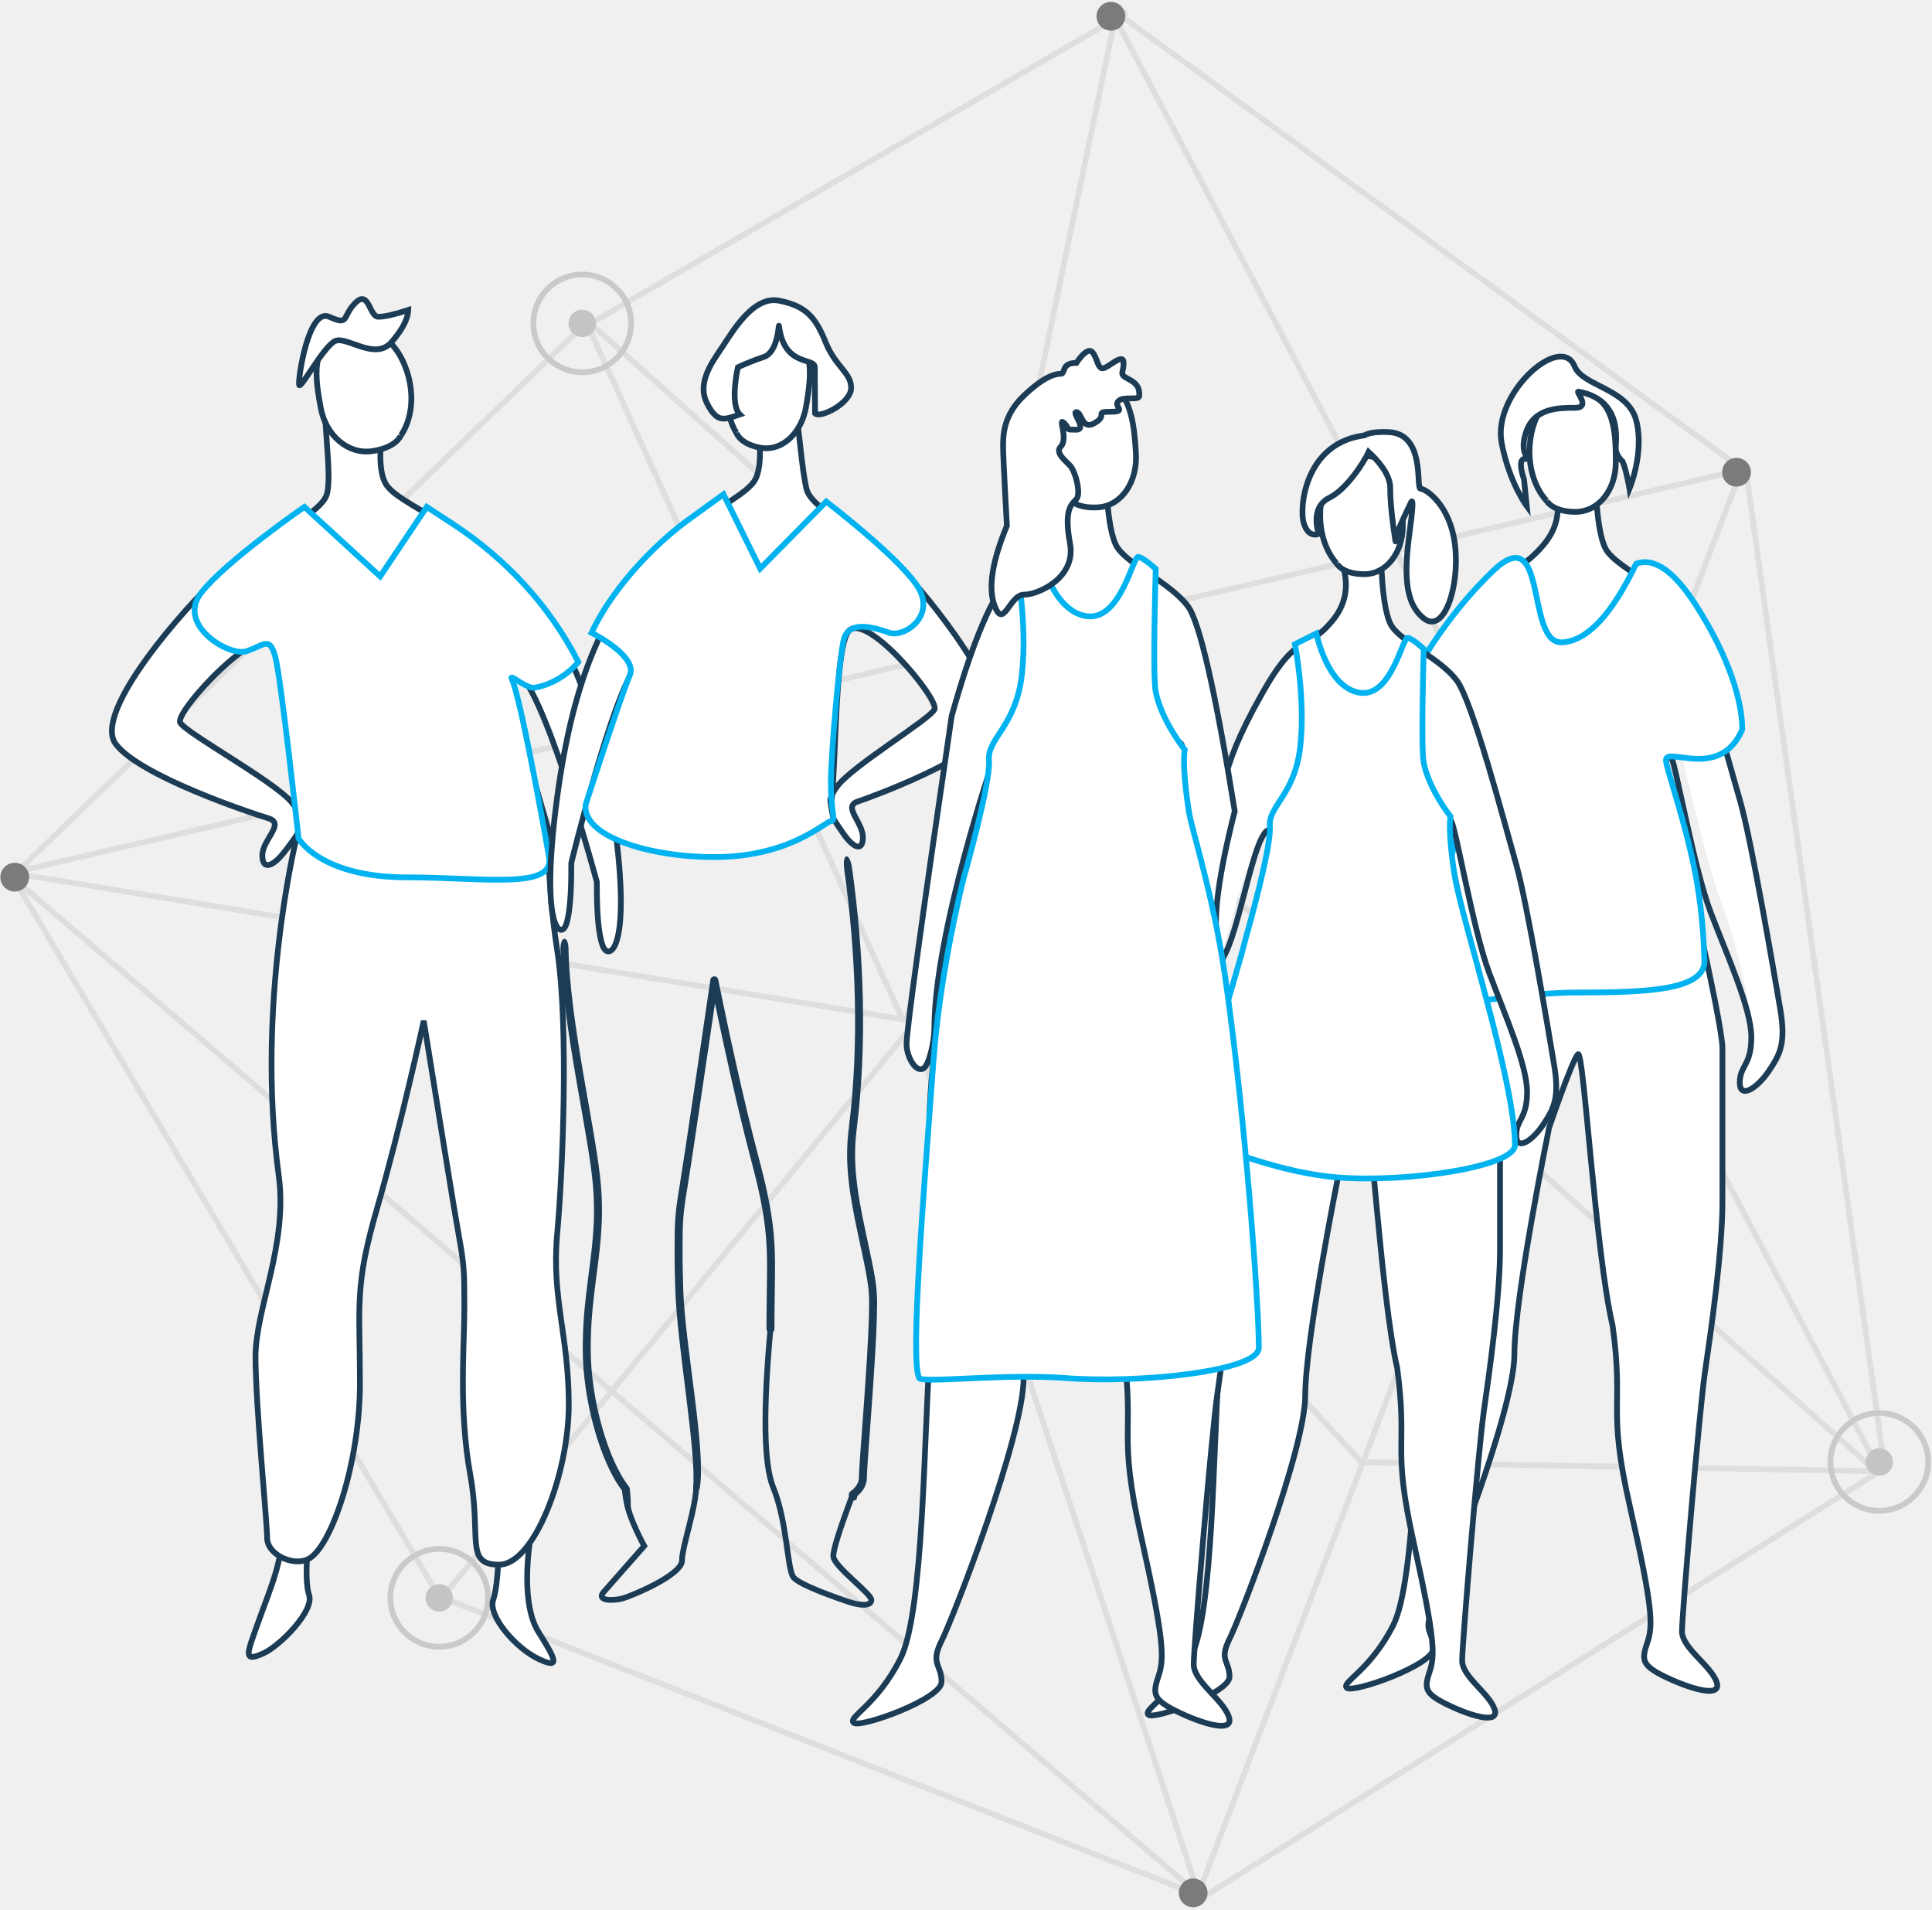
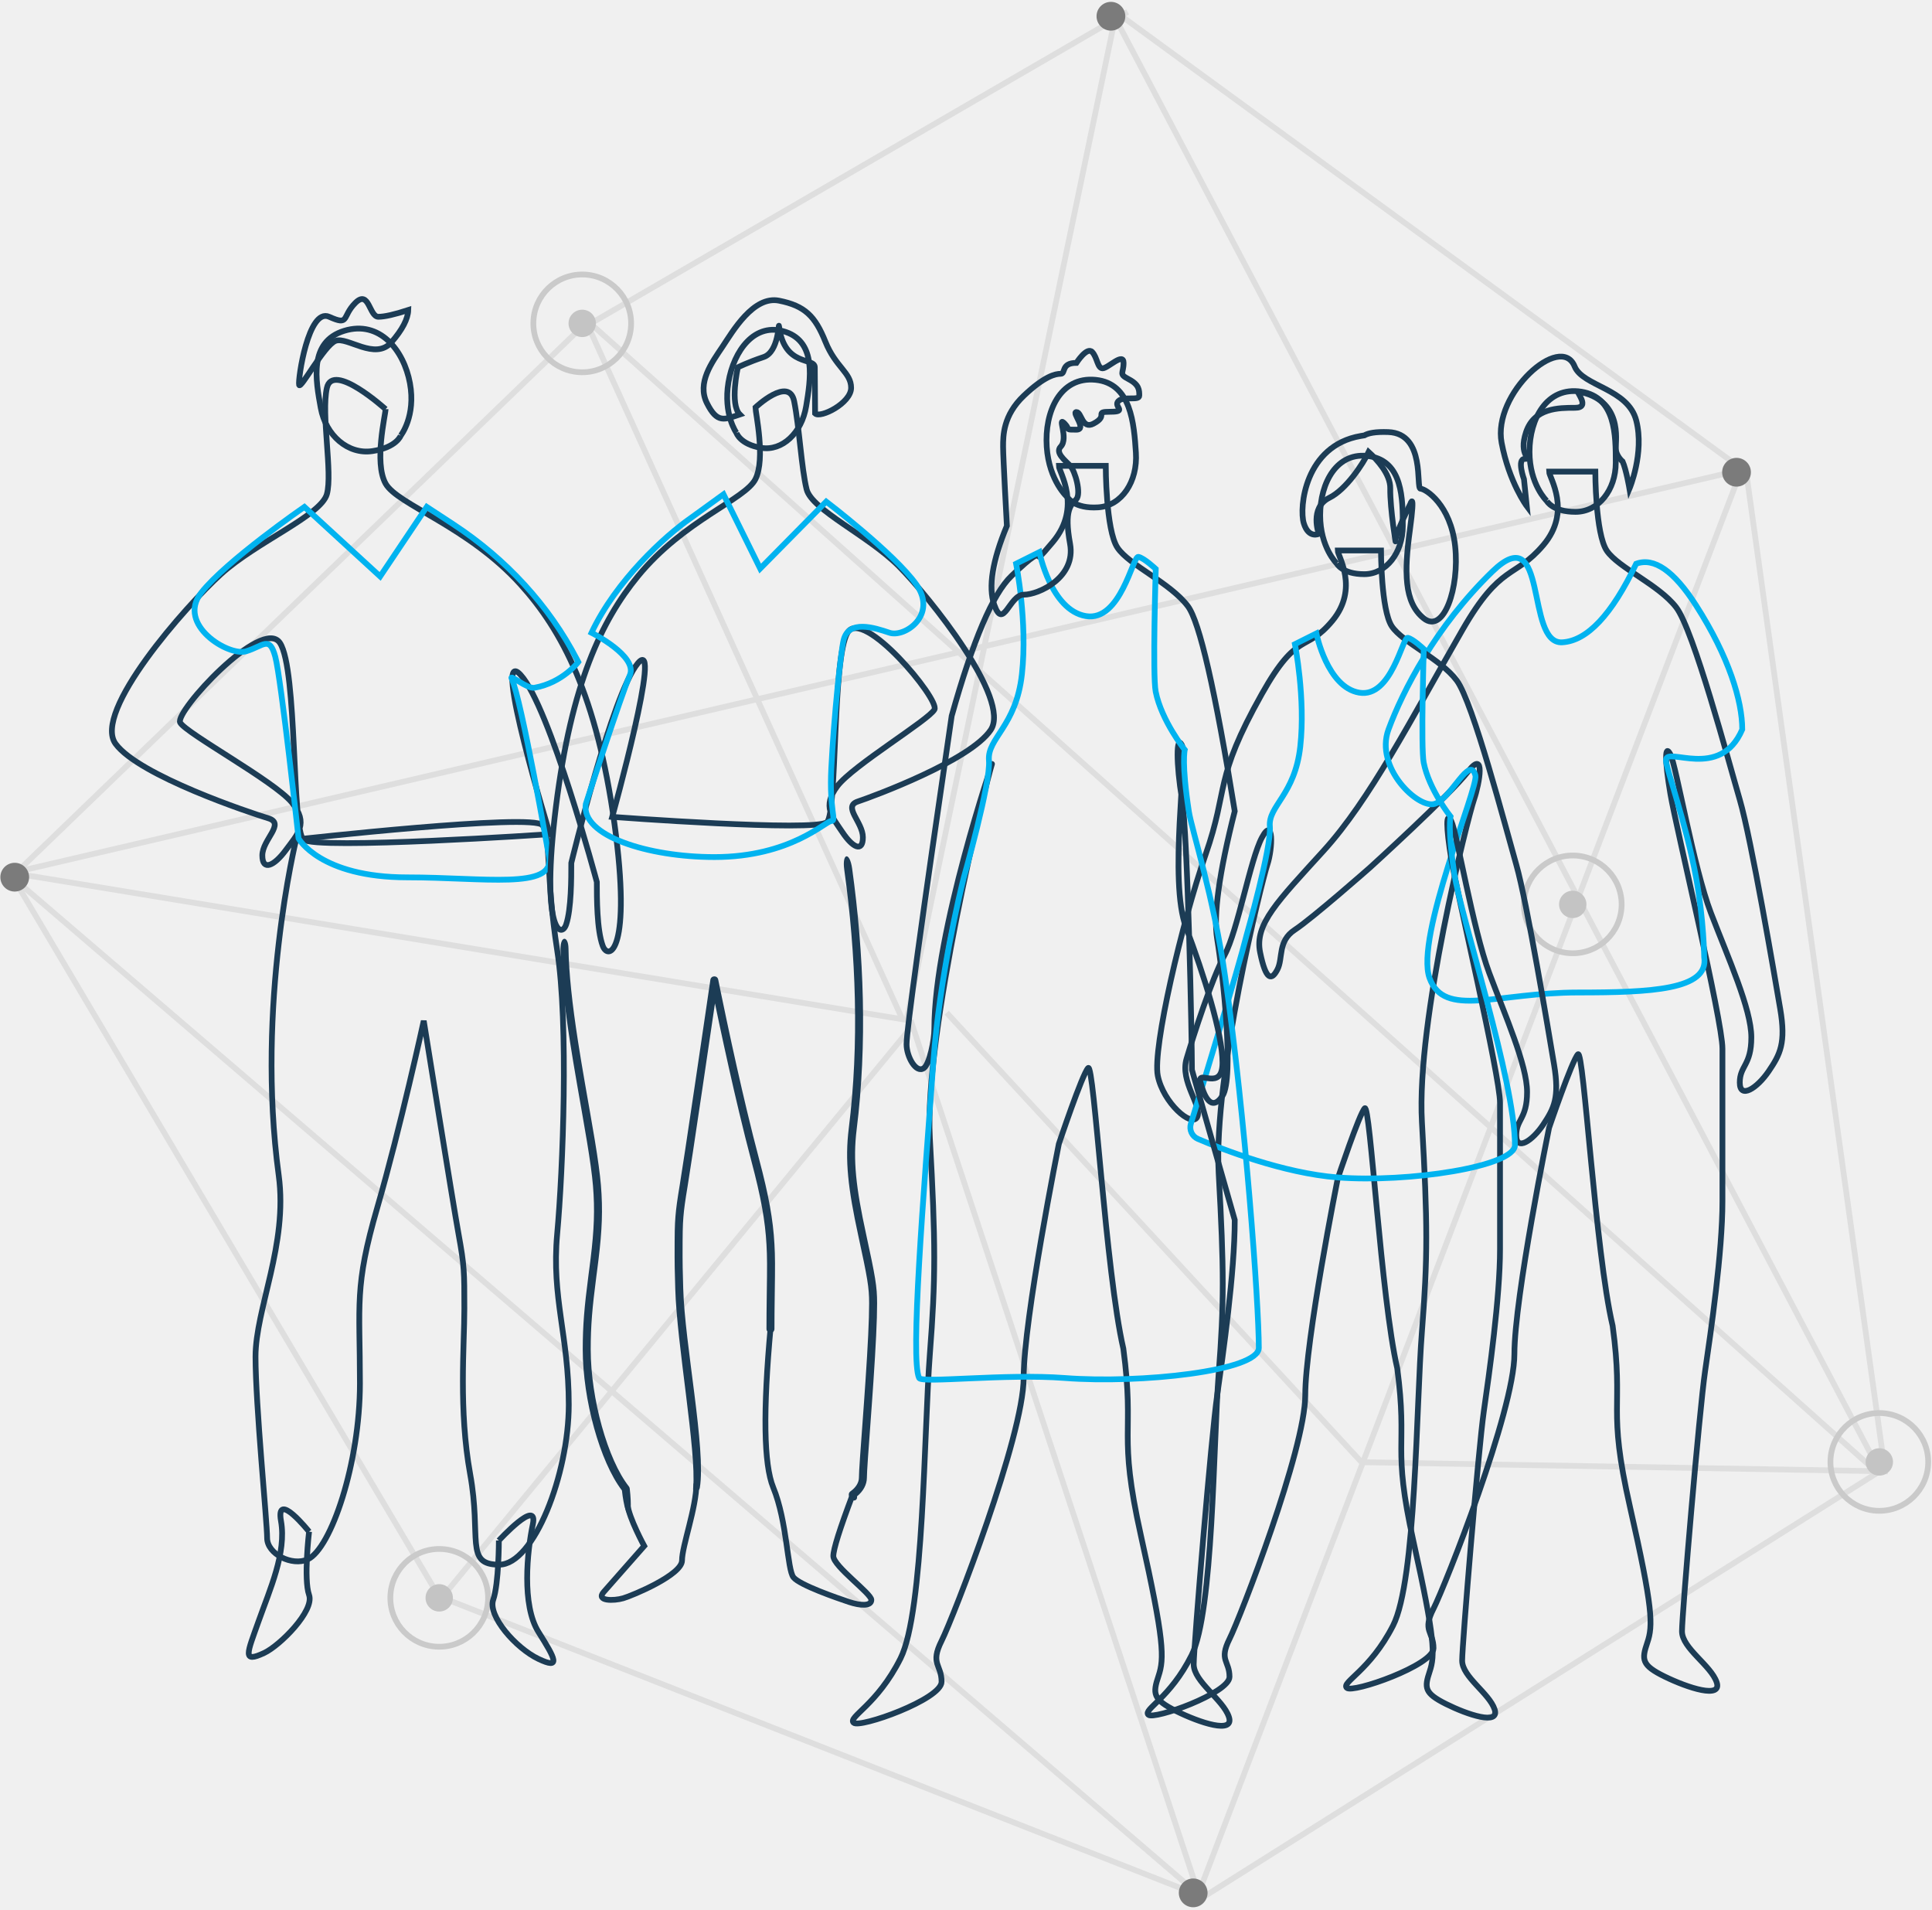
<svg xmlns="http://www.w3.org/2000/svg" width="336px" height="332px" viewBox="0 0 336 332" version="1.1">
  <defs />
  <g id="Things-you-need-to-know" stroke="none" stroke-width="1" fill="none" fill-rule="evenodd">
    <g id="22.01.18-Bitcoin.org_things-you-need-to-know-Desktop-1200px--" transform="translate(-965, -2410)">
      <g id="//body" transform="translate(215, 717)">
        <g id="4" transform="translate(0, 1614)">
          <g id="5th-illustration" transform="translate(700, 74)">
            <g id="bitcoin-is-not-anonymous">
              <g id="siatka" transform="translate(218.3627, 170.4155) rotate(-359) translate(-218.3627, -170.4155) translate(49.86271, 4.915524)">
                <g id="Group-8" opacity="0.2" transform="translate(1, 1)" stroke="#979797">
                  <path d="" id="Path-2" />
                  <polyline id="Path-5" points="328.307 250.73 301.262 78.266 1 153.762 157.025 176.619 190.311 1.385" />
                  <polyline id="Path-6" points="157.719 176.619 210.421 327.611 300.569 78.266" />
                  <polyline id="Path-8" points="157.719 178.004 77.973 278.434 209.727 327.611" />
                  <polyline id="Path-9" points="156.332 176.619 99.469 56.795 192.391 0.693" />
                  <polyline id="Path-11" points="300.569 78.266 189.271 0 327.613 252.115 211.114 328.303 1 154.455 99.469 56.102 326.92 252.115" />
                  <polyline id="Path-13" points="329 252.115 237.465 252.115 163.96 175.234" />
                  <path d="M77.973,279.127 L0.668,153.695" id="Path-14" />
                </g>
                <g id="dots" transform="translate(91, 49)">
                  <circle id="Oval-2" fill="#C4C4C4" cx="8.5" cy="8.5" r="2.38" />
                  <circle id="Oval-2" stroke="#CACACA" cx="8.5" cy="8.5" r="8.5" />
                </g>
                <g id="dots" transform="translate(320, 243)">
                  <circle id="Oval-2" fill="#C4C4C4" cx="8.5" cy="8.5" r="2.38" />
                  <circle id="Oval-2" stroke="#CACACA" cx="8.5" cy="8.5" r="8.5" />
                </g>
                <g id="dots" transform="translate(265, 147)">
                  <circle id="Oval-2" fill="#C4C4C4" cx="8.5" cy="8.5" r="2.38" />
                  <circle id="Oval-2" stroke="#CACACA" cx="8.5" cy="8.5" r="8.5" />
                </g>
                <g id="dots" transform="translate(70, 271)">
                  <circle id="Oval-2" fill="#C4C4C4" cx="8.5" cy="8.5" r="2.38" />
                  <circle id="Oval-2" stroke="#CACACA" cx="8.5" cy="8.5" r="8.5" />
                </g>
                <circle id="Oval-2" fill="#7B7B7B" cx="210.5" cy="328.5" r="2.5" />
                <circle id="Oval-2" fill="#7B7B7B" cx="190.5" cy="2.5" r="2.5" />
                <circle id="Oval-2-Copy" fill="#7B7B7B" cx="2.5" cy="155.5" r="2.5" />
                <circle id="Oval-2-Copy" fill="#7B7B7B" cx="300.667" cy="79.876" r="2.5" />
              </g>
              <g id="Group-4" transform="translate(269, 67)">
                <g id="Group-2">
-                   <path d="M50.404,20 C50.404,20.984 54.424,26.885 49.399,32.787 C44.374,38.689 42.03,35.882 35.328,47.541 C26.283,63.279 19.248,77.05 11.207,85.903 C3.167,94.755 -0.853,98.69 0.152,103.608 C1.157,108.526 2.162,108.526 3.167,106.559 C4.172,104.592 3.167,101.641 6.182,99.673 C9.197,97.706 19.248,88.854 19.248,88.854 C19.248,88.854 33.318,76.066 36.333,72.132 C39.348,68.198 38.343,74.099 37.338,77.05 C36.333,80.001 27.288,115.411 28.293,133.117 C29.298,150.822 29.298,156.724 28.293,169.511 C27.288,182.298 27.288,212.79 23.268,220.659 C19.248,228.528 14.222,230.495 15.227,231.479 C16.232,232.462 30.303,227.544 30.303,224.593 C30.303,221.643 28.293,221.643 30.303,217.708 C32.313,213.774 44.374,183.281 44.374,173.445 C44.374,163.609 50.404,134.1 50.404,134.1 C50.404,134.1 54.424,122.297 55.429,121.313 C56.434,120.33 58.444,155.74 61.459,168.527 C63.47,183.281 60.454,182.298 64.475,200.003 C68.495,217.708 68.495,220.659 67.49,223.61 C66.485,226.561 66.485,227.544 70.505,229.512 C74.525,231.479 80.555,233.446 79.55,230.495 C78.545,227.544 73.52,224.593 73.52,221.643 C73.52,218.692 76.535,183.281 77.54,176.396 C78.545,169.511 80.555,155.74 80.555,146.887 L80.555,120.33 C80.555,115.411 72.515,81.968 71.51,76.066 C70.505,70.165 71.51,64.445 72.515,66.412 C73.52,68.379 77.54,87.693 80.555,95.562 C83.57,103.431 85.58,113.444 85.58,118.362 C85.58,123.28 83.57,123.28 83.57,126.231 C83.57,129.182 86.586,127.215 88.596,124.264 C90.606,121.313 91.611,119.346 90.606,113.444 C89.601,107.542 85.58,83.935 83.57,77.05 C81.56,70.165 75.53,47.541 72.515,43.607 C69.5,39.672 62.464,36.722 60.454,33.771 C58.444,30.82 58.444,20 58.444,20 L50.404,20 Z" id="Fill-1" fill="#FFFFFF" />
+                   <path d="M50.404,20 C50.404,20.984 54.424,26.885 49.399,32.787 C44.374,38.689 42.03,35.882 35.328,47.541 C26.283,63.279 19.248,77.05 11.207,85.903 C3.167,94.755 -0.853,98.69 0.152,103.608 C1.157,108.526 2.162,108.526 3.167,106.559 C4.172,104.592 3.167,101.641 6.182,99.673 C9.197,97.706 19.248,88.854 19.248,88.854 C19.248,88.854 33.318,76.066 36.333,72.132 C39.348,68.198 38.343,74.099 37.338,77.05 C36.333,80.001 27.288,115.411 28.293,133.117 C29.298,150.822 29.298,156.724 28.293,169.511 C27.288,182.298 27.288,212.79 23.268,220.659 C19.248,228.528 14.222,230.495 15.227,231.479 C16.232,232.462 30.303,227.544 30.303,224.593 C30.303,221.643 28.293,221.643 30.303,217.708 C32.313,213.774 44.374,183.281 44.374,173.445 C44.374,163.609 50.404,134.1 50.404,134.1 C50.404,134.1 54.424,122.297 55.429,121.313 C56.434,120.33 58.444,155.74 61.459,168.527 C63.47,183.281 60.454,182.298 64.475,200.003 C68.495,217.708 68.495,220.659 67.49,223.61 C66.485,226.561 66.485,227.544 70.505,229.512 C74.525,231.479 80.555,233.446 79.55,230.495 C78.545,227.544 73.52,224.593 73.52,221.643 C73.52,218.692 76.535,183.281 77.54,176.396 C78.545,169.511 80.555,155.74 80.555,146.887 L80.555,120.33 C80.555,115.411 72.515,81.968 71.51,76.066 C70.505,70.165 71.51,64.445 72.515,66.412 C73.52,68.379 77.54,87.693 80.555,95.562 C83.57,103.431 85.58,113.444 85.58,118.362 C85.58,123.28 83.57,123.28 83.57,126.231 C83.57,129.182 86.586,127.215 88.596,124.264 C90.606,121.313 91.611,119.346 90.606,113.444 C89.601,107.542 85.58,83.935 83.57,77.05 C81.56,70.165 75.53,47.541 72.515,43.607 C69.5,39.672 62.464,36.722 60.454,33.771 C58.444,30.82 58.444,20 58.444,20 L50.404,20 Z" id="Fill-1" fill="transparent" />
                  <path d="M50.404,20 C50.404,20.984 54.424,26.885 49.399,32.787 C44.374,38.689 42.03,35.882 35.328,47.541 C26.283,63.279 19.248,77.05 11.207,85.903 C3.167,94.755 -0.853,98.69 0.152,103.608 C1.157,108.526 2.162,108.526 3.167,106.559 C4.172,104.592 3.167,101.641 6.182,99.673 C9.197,97.706 19.248,88.854 19.248,88.854 C19.248,88.854 33.318,76.066 36.333,72.132 C39.348,68.198 38.343,74.099 37.338,77.05 C36.333,80.001 27.288,115.411 28.293,133.117 C29.298,150.822 29.298,156.724 28.293,169.511 C27.288,182.298 27.288,212.79 23.268,220.659 C19.248,228.528 14.222,230.495 15.227,231.479 C16.232,232.462 30.303,227.544 30.303,224.593 C30.303,221.643 28.293,221.643 30.303,217.708 C32.313,213.774 44.374,183.281 44.374,173.445 C44.374,163.609 50.404,134.1 50.404,134.1 C50.404,134.1 54.424,122.297 55.429,121.313 C56.434,120.33 58.444,155.74 61.459,168.527 C63.47,183.281 60.454,182.298 64.475,200.003 C68.495,217.708 68.495,220.659 67.49,223.61 C66.485,226.561 66.485,227.544 70.505,229.512 C74.525,231.479 80.555,233.446 79.55,230.495 C78.545,227.544 73.52,224.593 73.52,221.643 C73.52,218.692 76.535,183.281 77.54,176.396 C78.545,169.511 80.555,155.74 80.555,146.887 L80.555,120.33 C80.555,115.411 72.515,81.968 71.51,76.066 C70.505,70.165 70.505,67.214 71.51,69.181 C72.515,71.148 75.53,88.854 78.545,96.723 C81.56,104.592 85.58,113.444 85.58,118.362 C85.58,123.28 83.57,123.28 83.57,126.231 C83.57,129.182 86.586,127.215 88.596,124.264 C90.606,121.313 91.611,119.346 90.606,113.444 C89.601,107.542 85.58,83.935 83.57,77.05 C81.56,70.165 75.53,47.541 72.515,43.607 C69.5,39.672 62.464,36.722 60.454,33.771 C58.444,30.82 58.444,20 58.444,20 L50.404,20 Z" id="Fill-1" stroke="#1C3C55" />
-                   <path d="M35.268,70.174 C35.268,71.561 31.768,81.12 30.038,90.538 C28.67,97.988 28.618,104.425 28.618,104.425 C27.73,110.116 37.96,110.57 50.471,110.57 C64.738,110.57 73.818,115.088 76.383,108.062 C78.947,101.037 67.876,74.902 68.401,72.852 C69.351,69.129 72.619,76.835 75.473,77.767 C78.327,78.697 85.976,71.491 83.522,64.836 C81.067,58.18 75.339,46.949 65.477,37.391 C55.615,27.833 59.81,50.042 53.313,49.686 C48.982,49.449 44.694,44.894 40.448,36.022 C37.332,34.872 33.862,37.282 30.038,43.254 C24.303,52.211 22,59.87 22,64.836 C25.854,73.799 35.268,67.691 35.268,70.174 Z" id="Fill-38" stroke="#00b3f0" fill="#FFFFFF" transform="translate(53, 73.5) scale(-1, 1) translate(-53, -73.5) " />
-                   <path d="M50,25.1 C50,25.1 51,27 55,27 C59,27 62,23.201 62,18.452 C62,13.703 62,7.054 56,6.104 C50,5.155 47,10.853 47,16.552 C47,22.251 50,25.1 50,25.1" id="Fill-3" stroke="#1C3C55" fill="#FFFFFF" />
-                   <path d="M55.512,6.095 C54.931,5.989 57.759,8.906 54.92,8.906 C52.082,8.906 47.826,8.906 46.406,13.124 C44.987,17.341 47.598,17.79 46.179,17.79 C44.76,17.79 46.04,21.324 46.04,21.324 L46.521,26 C46.521,26 43.451,21.888 42.149,14.979 C40.538,6.433 52.462,-4.198 54.846,1.708 C56.247,5.176 64.158,5.534 65.577,11.157 C66.997,16.781 64.385,22.969 64.385,22.969 C64.385,22.969 63.822,19.65 63.193,18.244 C63.193,18.244 62,17.288 62,15.882 C62,14.477 63.197,7.501 55.512,6.095" id="Fill-56" stroke="#1C3C55" fill="#FFFFFF" />
+                   <path d="M35.268,70.174 C35.268,71.561 31.768,81.12 30.038,90.538 C28.67,97.988 28.618,104.425 28.618,104.425 C27.73,110.116 37.96,110.57 50.471,110.57 C64.738,110.57 73.818,115.088 76.383,108.062 C78.947,101.037 67.876,74.902 68.401,72.852 C69.351,69.129 72.619,76.835 75.473,77.767 C78.327,78.697 85.976,71.491 83.522,64.836 C81.067,58.18 75.339,46.949 65.477,37.391 C55.615,27.833 59.81,50.042 53.313,49.686 C48.982,49.449 44.694,44.894 40.448,36.022 C37.332,34.872 33.862,37.282 30.038,43.254 C24.303,52.211 22,59.87 22,64.836 C25.854,73.799 35.268,67.691 35.268,70.174 Z" id="Fill-38" stroke="#00b3f0" fill="transparent" transform="translate(53, 73.5) scale(-1, 1) translate(-53, -73.5) " />
+                   <path d="M50,25.1 C50,25.1 51,27 55,27 C59,27 62,23.201 62,18.452 C62,13.703 62,7.054 56,6.104 C50,5.155 47,10.853 47,16.552 C47,22.251 50,25.1 50,25.1" id="Fill-3" stroke="#1C3C55" fill="transparent" />
+                   <path d="M55.512,6.095 C54.931,5.989 57.759,8.906 54.92,8.906 C52.082,8.906 47.826,8.906 46.406,13.124 C44.987,17.341 47.598,17.79 46.179,17.79 C44.76,17.79 46.04,21.324 46.04,21.324 L46.521,26 C46.521,26 43.451,21.888 42.149,14.979 C40.538,6.433 52.462,-4.198 54.846,1.708 C56.247,5.176 64.158,5.534 65.577,11.157 C66.997,16.781 64.385,22.969 64.385,22.969 C64.385,22.969 63.822,19.65 63.193,18.244 C63.193,18.244 62,17.288 62,15.882 C62,14.477 63.197,7.501 55.512,6.095" id="Fill-56" stroke="#1C3C55" fill="transparent" />
                </g>
              </g>
-               <g id="Group-5" transform="translate(69, 57)" fill="#FFFFFF">
+               <g id="Group-5" transform="translate(69, 57)" fill="transparent">
                <g id="Group-3">
                  <g id="Group" transform="translate(44.5, 121.5) scale(-1, 1) translate(-44.5, -121.5) translate(0, 5)">
                    <path d="M40.944,14.143 C40.944,15.066 42.986,23.38 40.944,27.076 C38.903,30.77 26.656,34.465 17.471,44.627 C10.245,52.619 4.203,64.025 1.141,86.194 C-1.921,108.364 2.161,110.211 3.183,107.441 C4.203,104.669 4.203,99.126 4.203,96.356 C4.203,96.356 12.368,65.872 17.471,60.33 C22.574,54.788 12.368,88.042 12.368,88.042 C12.368,88.042 53.192,90.813 55.233,88.966 C57.275,87.118 56.254,59.406 59.315,54.788 C62.377,50.169 77.686,66.796 76.665,68.644 C75.645,70.491 60.336,78.805 57.275,82.499 C54.213,86.194 56.254,88.042 58.295,90.813 C60.336,93.584 62.377,94.509 62.377,91.737 C62.377,88.966 58.295,86.194 61.357,85.271 C64.418,84.347 83.809,77.881 87.892,72.339 C91.975,66.796 75.645,48.321 69.521,42.778 C63.398,37.236 52.171,32.618 51.151,28.923 C50.131,25.227 52.171,15.066 51.151,10.448 C50.131,5.829 40.944,14.143 40.944,14.143" id="Fill-27" stroke="#1C3C55" />
                    <path d="M38.298,18.725 C38.298,18.725 39.005,20.8 43.234,21.435 C47.464,22.072 51.338,18.718 52.216,13.93 C53.093,9.141 54.324,2.437 48.153,0.525 C41.985,-1.385 37.76,3.883 36.706,9.629 C35.653,15.375 38.298,18.725 38.298,18.725" id="Fill-34" stroke="#1C3C55" />
                    <path d="M54.248,209.315 C54.248,209.315 55.224,217.57 54.248,220.321 C53.273,223.073 59.297,229.113 62.056,230.41 C65.96,232.245 64.985,230.41 63.034,224.907 C61.081,219.403 58.152,212.983 59.128,207.481 C60.105,201.978 54.248,209.315 54.248,209.315" id="Fill-30" stroke="#1C3C55" />
                    <path d="M21.239,210.852 C21.239,210.852 21.239,218.341 22.222,221.151 C23.207,223.96 18.286,229.577 14.349,231.449 C10.412,233.323 11.396,231.449 14.349,226.768 C17.302,222.086 16.317,212.724 15.333,208.043 C14.349,203.361 21.239,210.852 21.239,210.852" id="Fill-32" stroke="#1C3C55" />
                    <path d="M59.527,147.378 C57.896,159.372 63.563,170.556 63.563,178.901 C63.563,187.244 61.544,207.641 61.544,210.421 C61.544,213.203 57.189,215.374 54.482,214.131 C50.447,212.276 45.402,197.443 45.402,183.535 C45.402,169.629 46.412,166.847 42.376,152.94 C38.34,139.034 34.305,120.492 34.305,120.492 C34.305,120.492 29.26,152.014 28.251,157.576 C27.243,163.139 27.243,164.066 27.243,170.556 C27.243,177.045 28.251,188.171 26.235,199.297 C24.216,210.421 27.243,215.058 21.189,215.058 C15.136,215.058 9.083,199.297 9.083,187.244 C9.083,175.191 12.11,168.702 11.101,157.576 C10.092,146.451 9.082,121.173 11.101,108.194 C13.117,95.214 12.139,88.646 13.65,86.495 C15.162,84.344 56.501,88.969 56.501,88.969 C56.501,88.969 63.563,117.71 59.527,147.378 Z" id="Fill-36" stroke="#1C3C55" />
                    <path d="M7.429,58.102 C7.429,58.102 10.128,61.711 15.056,62.584 C16.376,62.818 19.49,60.037 19.015,61.01 C17.326,64.472 12.507,92.057 12.507,92.057 C11.561,97.743 23.832,95.553 37.163,95.553 C52.364,95.553 56.076,88.787 56.076,88.787 C56.076,88.787 59.116,60.892 60.131,57.172 C61.144,53.453 62.157,55.313 65.198,56.243 C68.238,57.172 77.36,51.594 73.002,46.055 C68.644,40.517 55.062,31.137 55.062,31.137 L41.887,43.225 L33.779,31.137 L29.188,34.145 C19.956,40.196 12.527,48.284 7.646,57.68 C7.504,57.953 7.429,58.102 7.429,58.102 Z" id="Fill-38" stroke="#00b3f0" />
                  </g>
                  <path d="M33.021,14.928 C33.258,15.824 37.335,8.07 39.354,7.269 C41.372,6.468 46.246,10.762 49.083,7.5 C50.974,5.325 51.946,3.461 52,1.908 C49.604,2.689 47.872,3.079 46.804,3.079 C45.201,3.079 45.193,-1.732 42.792,0.674 C40.391,3.079 41.864,4.699 38.241,3.079 C34.618,1.459 32.783,14.033 33.021,14.928 Z" id="Path-26" stroke="#1C3C55" />
                </g>
              </g>
              <g id="Group-3" transform="translate(232, 80)">
-                 <path d="M50.645,20.715 C50.645,21.656 54.409,27.306 49.704,32.955 C45,38.605 42.805,35.918 36.531,47.079 C28.063,62.144 27.666,75.794 24.562,84.382 C21.459,92.971 18.985,107.677 19.926,112.385 C20.867,117.092 26.033,121.473 26.974,119.59 C27.915,117.706 26.865,117.271 25.24,109.448 C23.615,101.626 30.841,89.764 30.841,89.764 C30.841,89.764 34.649,74.385 37.472,70.619 C40.295,66.852 39.354,72.502 38.413,75.327 C37.472,78.151 29.004,112.048 29.945,128.997 C30.885,145.945 30.885,151.595 29.945,163.836 C29.004,176.076 29.004,205.265 25.24,212.798 C21.476,220.331 16.771,222.214 17.712,223.155 C18.653,224.097 31.826,219.389 31.826,216.564 C31.826,213.739 29.945,213.739 31.826,209.973 C33.708,206.207 45,177.018 45,167.602 C45,158.186 50.645,129.939 50.645,129.939 C50.645,129.939 54.409,118.64 55.35,117.698 C56.291,116.756 58.173,150.653 60.996,162.894 C62.877,177.018 60.055,176.076 63.818,193.025 C67.582,209.973 67.582,212.798 66.641,215.623 C65.7,218.447 65.7,219.389 69.464,221.272 C73.228,223.155 78.873,225.038 77.933,222.214 C76.992,219.389 72.287,216.564 72.287,213.739 C72.287,210.915 75.11,177.018 76.051,170.427 C76.992,163.836 78.873,150.653 78.873,142.179 L78.873,116.756 C78.873,112.048 71.346,80.035 70.405,74.385 C69.464,68.736 69.464,65.911 70.405,67.794 C71.346,69.677 74.169,86.626 76.992,94.158 C79.814,101.691 83.578,110.165 83.578,114.873 C83.578,119.581 81.696,119.581 81.696,122.406 C81.696,125.231 84.519,123.347 86.401,120.523 C88.283,117.698 89.224,115.815 88.283,110.165 C87.342,104.516 83.578,81.918 81.696,75.327 C79.814,68.736 74.169,47.079 71.346,43.313 C68.523,39.546 61.937,36.722 60.055,33.897 C58.173,31.072 58.173,20.715 58.173,20.715 L50.645,20.715 Z" id="Fill-1" fill="#FFFFFF" />
+                 <path d="M50.645,20.715 C50.645,21.656 54.409,27.306 49.704,32.955 C45,38.605 42.805,35.918 36.531,47.079 C28.063,62.144 27.666,75.794 24.562,84.382 C21.459,92.971 18.985,107.677 19.926,112.385 C20.867,117.092 26.033,121.473 26.974,119.59 C27.915,117.706 26.865,117.271 25.24,109.448 C23.615,101.626 30.841,89.764 30.841,89.764 C30.841,89.764 34.649,74.385 37.472,70.619 C40.295,66.852 39.354,72.502 38.413,75.327 C37.472,78.151 29.004,112.048 29.945,128.997 C30.885,145.945 30.885,151.595 29.945,163.836 C29.004,176.076 29.004,205.265 25.24,212.798 C21.476,220.331 16.771,222.214 17.712,223.155 C18.653,224.097 31.826,219.389 31.826,216.564 C31.826,213.739 29.945,213.739 31.826,209.973 C33.708,206.207 45,177.018 45,167.602 C45,158.186 50.645,129.939 50.645,129.939 C50.645,129.939 54.409,118.64 55.35,117.698 C56.291,116.756 58.173,150.653 60.996,162.894 C62.877,177.018 60.055,176.076 63.818,193.025 C67.582,209.973 67.582,212.798 66.641,215.623 C65.7,218.447 65.7,219.389 69.464,221.272 C73.228,223.155 78.873,225.038 77.933,222.214 C76.992,219.389 72.287,216.564 72.287,213.739 C72.287,210.915 75.11,177.018 76.051,170.427 C76.992,163.836 78.873,150.653 78.873,142.179 L78.873,116.756 C78.873,112.048 71.346,80.035 70.405,74.385 C69.464,68.736 69.464,65.911 70.405,67.794 C71.346,69.677 74.169,86.626 76.992,94.158 C79.814,101.691 83.578,110.165 83.578,114.873 C83.578,119.581 81.696,119.581 81.696,122.406 C81.696,125.231 84.519,123.347 86.401,120.523 C88.283,117.698 89.224,115.815 88.283,110.165 C87.342,104.516 83.578,81.918 81.696,75.327 C79.814,68.736 74.169,47.079 71.346,43.313 C68.523,39.546 61.937,36.722 60.055,33.897 C58.173,31.072 58.173,20.715 58.173,20.715 L50.645,20.715 Z" id="Fill-1" fill="transparent" />
                <path d="M50.645,20.715 C50.645,21.656 54.409,27.306 49.704,32.955 C45,38.605 43.746,34.466 37.472,45.627 C29.004,60.693 31.766,61.876 27.664,73.607 C23.563,85.338 18.413,107.333 19.354,112.04 C20.295,116.748 25.265,121.11 26.206,119.226 C27.146,117.343 23.16,113.108 24.363,109.078 C25.565,105.048 28.706,95.276 30.986,91.038 C33.267,86.8 35.446,74.385 37.472,70.619 C39.499,66.852 39.354,72.502 38.413,75.327 C37.472,78.151 29.004,112.048 29.945,128.997 C30.885,145.945 30.885,151.595 29.945,163.836 C29.004,176.076 29.004,205.265 25.24,212.798 C21.476,220.331 16.771,222.214 17.712,223.155 C18.653,224.097 31.826,219.389 31.826,216.564 C31.826,213.739 29.945,213.739 31.826,209.973 C33.708,206.207 45,177.018 45,167.602 C45,158.186 50.645,129.939 50.645,129.939 C50.645,129.939 54.409,118.64 55.35,117.698 C56.291,116.756 58.173,150.653 60.996,162.894 C62.877,177.018 60.055,176.076 63.818,193.025 C67.582,209.973 67.582,212.798 66.641,215.623 C65.7,218.447 65.7,219.389 69.464,221.272 C73.228,223.155 78.873,225.038 77.933,222.214 C76.992,219.389 72.287,216.564 72.287,213.739 C72.287,210.915 75.11,177.018 76.051,170.427 C76.992,163.836 78.873,150.653 78.873,142.179 L78.873,116.756 C78.873,112.048 71.346,80.035 70.405,74.385 C69.464,68.736 69.464,65.911 70.405,67.794 C71.346,69.677 74.169,86.626 76.992,94.158 C79.814,101.691 83.578,110.165 83.578,114.873 C83.578,119.581 81.696,119.581 81.696,122.406 C81.696,125.231 84.519,123.347 86.401,120.523 C88.283,117.698 89.224,115.815 88.283,110.165 C87.342,104.516 83.578,81.918 81.696,75.327 C79.814,68.736 74.169,47.079 71.346,43.313 C68.523,39.546 61.937,36.722 60.055,33.897 C58.173,31.072 58.173,20.715 58.173,20.715 L50.645,20.715 Z" id="Fill-1" stroke="#1C3C55" />
-                 <path d="M50.468,22.972 C50.468,22.972 51.426,24.835 55.258,24.835 C59.09,24.835 61.964,21.108 61.964,16.449 C61.964,11.79 61.964,5.267 56.216,4.335 C50.468,3.403 47.594,8.994 47.594,14.585 C47.594,20.176 50.468,22.972 50.468,22.972" id="Fill-3" fill="#FFFFFF" />
+                 <path d="M50.468,22.972 C50.468,22.972 51.426,24.835 55.258,24.835 C59.09,24.835 61.964,21.108 61.964,16.449 C61.964,11.79 61.964,5.267 56.216,4.335 C50.468,3.403 47.594,8.994 47.594,14.585 C47.594,20.176 50.468,22.972 50.468,22.972" id="Fill-3" fill="transparent" />
                <path d="M50.468,22.972 C50.468,22.972 51.426,24.835 55.258,24.835 C59.09,24.835 61.964,21.108 61.964,16.449 C61.964,11.79 61.964,5.267 56.216,4.335 C50.468,3.403 47.594,8.994 47.594,14.585 C47.594,20.176 50.468,22.972 50.468,22.972" id="Fill-3" stroke="#1C3C55" />
-                 <path d="M46.935,35.137 C46.935,35.137 48.801,44.502 54.401,45.439 C60.001,46.376 61.913,35.723 62.823,35.898 C63.734,36.073 65.612,37.845 65.612,37.845 C65.612,37.845 65.083,55.017 65.601,57.614 C66.534,62.297 70.267,66.98 70.267,66.98 C70.267,66.98 69.728,69.096 70.931,76.935 C72.134,84.774 81.467,112.871 81.467,124.11 C81.467,127.856 62.801,130.666 50.668,129.729 C41.16,128.995 30.504,124.809 26.34,123.034 C25.308,122.593 24.779,121.448 25.11,120.374 C27.036,114.116 33.231,93.888 34.802,87.584 C34.802,87.584 39.158,72.287 38.846,68.697 C38.535,65.107 43.202,63.234 44.135,54.805 C45.068,46.376 43.202,37.01 43.202,37.01 L46.935,35.137 Z" id="Fill-5" stroke="#00b3f0" fill="#FFFFFF" />
-                 <path d="M71.07,19.983 C70.292,12.76 65.935,9.99 65.056,9.977 C64.177,9.964 66.014,0.375 59.451,0.128 C57.185,0.042 55.948,0.313 55.282,0.701 C55.072,0.734 54.863,0.769 54.634,0.808 C44.938,2.467 43.907,13.27 44.747,15.987 C45.588,18.704 47.359,17.828 47.359,17.828 C47.359,17.828 45.664,13.296 49.207,11.545 C52.111,10.11 55.054,5.649 56.028,3.591 C57.499,4.931 59.816,7.436 59.782,9.899 C59.731,13.505 60.851,20.149 60.698,19.086 C60.546,18.024 63.26,12.655 63.26,12.655 C63.26,12.655 64.177,9.964 63.196,17.162 C62.215,24.359 62.139,29.768 65.618,32.524 C69.095,35.28 71.847,27.207 71.07,19.983" id="Fill-7" fill="#FFFFFF" />
+                 <path d="M46.935,35.137 C46.935,35.137 48.801,44.502 54.401,45.439 C60.001,46.376 61.913,35.723 62.823,35.898 C63.734,36.073 65.612,37.845 65.612,37.845 C65.612,37.845 65.083,55.017 65.601,57.614 C66.534,62.297 70.267,66.98 70.267,66.98 C70.267,66.98 69.728,69.096 70.931,76.935 C72.134,84.774 81.467,112.871 81.467,124.11 C81.467,127.856 62.801,130.666 50.668,129.729 C41.16,128.995 30.504,124.809 26.34,123.034 C25.308,122.593 24.779,121.448 25.11,120.374 C27.036,114.116 33.231,93.888 34.802,87.584 C34.802,87.584 39.158,72.287 38.846,68.697 C38.535,65.107 43.202,63.234 44.135,54.805 C45.068,46.376 43.202,37.01 43.202,37.01 L46.935,35.137 Z" id="Fill-5" stroke="#00b3f0" fill="transparent" />
+                 <path d="M71.07,19.983 C70.292,12.76 65.935,9.99 65.056,9.977 C64.177,9.964 66.014,0.375 59.451,0.128 C57.185,0.042 55.948,0.313 55.282,0.701 C55.072,0.734 54.863,0.769 54.634,0.808 C44.938,2.467 43.907,13.27 44.747,15.987 C45.588,18.704 47.359,17.828 47.359,17.828 C47.359,17.828 45.664,13.296 49.207,11.545 C52.111,10.11 55.054,5.649 56.028,3.591 C57.499,4.931 59.816,7.436 59.782,9.899 C59.731,13.505 60.851,20.149 60.698,19.086 C60.546,18.024 63.26,12.655 63.26,12.655 C63.26,12.655 64.177,9.964 63.196,17.162 C62.215,24.359 62.139,29.768 65.618,32.524 C69.095,35.28 71.847,27.207 71.07,19.983" id="Fill-7" fill="transparent" />
                <path d="M71.07,19.983 C70.292,12.76 65.935,9.99 65.056,9.977 C64.177,9.964 66.014,0.375 59.451,0.128 C57.185,0.042 55.948,0.313 55.282,0.701 C55.072,0.734 54.863,0.769 54.634,0.808 C44.938,2.467 43.907,13.27 44.747,15.987 C45.588,18.704 47.359,17.828 47.359,17.828 C47.359,17.828 45.664,13.296 49.207,11.545 C52.111,10.11 55.054,5.649 56.028,3.591 C57.499,4.931 59.816,7.436 59.782,9.899 C59.731,13.505 60.851,20.149 60.698,19.086 C60.546,18.024 63.26,12.655 63.26,12.655 C63.26,12.655 64.177,9.964 63.196,17.162 C62.215,24.359 62.139,29.768 65.618,32.524 C69.095,35.28 71.847,27.207 71.07,19.983" id="Fill-7" stroke="#1C3C55" />
              </g>
              <g id="Group-2" transform="translate(145.6311, 56.87822)">
-                 <path d="M35.753,31.424 C33.973,34.984 23.297,38.543 15.29,48.333 C8.991,56.032 3.725,67.021 1.056,88.378 C-1.614,109.736 1.945,111.515 2.836,108.846 C3.725,106.176 3.725,100.836 3.725,98.167 C3.725,98.167 10.842,68.8 15.29,63.46 C19.739,58.121 10.842,90.158 10.842,90.158 C10.842,90.158 46.429,92.827 48.208,91.048 C49.988,89.268 49.098,62.571 51.766,58.121 C54.436,53.672 67.781,69.69 66.891,71.47 C66.002,73.25 52.656,81.259 49.988,84.818 C47.319,88.378 49.098,90.158 50.877,92.827 C52.656,95.497 54.436,96.388 54.436,93.718 C54.436,91.048 50.877,88.378 53.547,87.488 C56.215,86.598 73.119,80.369 76.677,75.03 C80.237,69.69 66.002,51.892 60.663,46.552 C55.326,41.213 45.539,36.763 44.65,33.204 C43.76,29.644 43.375,22.355 42.486,17.906 C41.597,13.456 35.753,18.966 35.753,18.966 C35.753,19.855 37.533,27.864 35.753,31.424 Z" id="Fill-27" stroke="#1C3C55" fill="#FFFFFF" />
-                 <path d="M32.439,23.38 C32.439,23.38 33.055,25.378 36.741,25.991 C40.429,26.604 43.805,23.372 44.571,18.76 C45.335,14.147 46.408,7.688 41.029,5.846 C35.652,4.006 31.969,9.081 31.05,14.617 C30.133,20.152 32.439,23.38 32.439,23.38" id="Fill-34" stroke="#1C3C55" fill="#FFFFFF" />
-                 <path d="M13.899,65.546 C12.426,68.881 6.241,87.946 6.241,87.946 C5.417,93.423 17.004,97.145 28.624,97.145 C41.875,97.145 48.943,90.876 48.943,90.876 C48.943,90.876 47.674,86.942 48.06,79.519 C48.532,70.423 50.339,58.219 50.826,56.246 C51.709,52.663 56.617,56.5 59.267,57.396 C61.918,58.291 67.496,55.044 63.698,49.709 C59.899,44.373 48.06,35.337 48.06,35.337 L36.575,46.982 L30.195,34.07 L24.466,38.22 C19.982,41.343 11.498,49.088 7.243,58.14 C7.243,58.14 15.372,62.21 13.899,65.546 Z" id="Fill-38" fill="#FFFFFF" />
+                 <path d="M35.753,31.424 C33.973,34.984 23.297,38.543 15.29,48.333 C8.991,56.032 3.725,67.021 1.056,88.378 C-1.614,109.736 1.945,111.515 2.836,108.846 C3.725,106.176 3.725,100.836 3.725,98.167 C3.725,98.167 10.842,68.8 15.29,63.46 C19.739,58.121 10.842,90.158 10.842,90.158 C10.842,90.158 46.429,92.827 48.208,91.048 C49.988,89.268 49.098,62.571 51.766,58.121 C54.436,53.672 67.781,69.69 66.891,71.47 C66.002,73.25 52.656,81.259 49.988,84.818 C47.319,88.378 49.098,90.158 50.877,92.827 C52.656,95.497 54.436,96.388 54.436,93.718 C54.436,91.048 50.877,88.378 53.547,87.488 C56.215,86.598 73.119,80.369 76.677,75.03 C80.237,69.69 66.002,51.892 60.663,46.552 C55.326,41.213 45.539,36.763 44.65,33.204 C43.76,29.644 43.375,22.355 42.486,17.906 C41.597,13.456 35.753,18.966 35.753,18.966 C35.753,19.855 37.533,27.864 35.753,31.424 Z" id="Fill-27" stroke="#1C3C55" fill="transparent" />
+                 <path d="M32.439,23.38 C32.439,23.38 33.055,25.378 36.741,25.991 C40.429,26.604 43.805,23.372 44.571,18.76 C45.335,14.147 46.408,7.688 41.029,5.846 C35.652,4.006 31.969,9.081 31.05,14.617 C30.133,20.152 32.439,23.38 32.439,23.38" id="Fill-34" stroke="#1C3C55" fill="transparent" />
+                 <path d="M13.899,65.546 C12.426,68.881 6.241,87.946 6.241,87.946 C5.417,93.423 17.004,97.145 28.624,97.145 C41.875,97.145 48.943,90.876 48.943,90.876 C48.943,90.876 47.674,86.942 48.06,79.519 C48.532,70.423 50.339,58.219 50.826,56.246 C51.709,52.663 56.617,56.5 59.267,57.396 C61.918,58.291 67.496,55.044 63.698,49.709 C59.899,44.373 48.06,35.337 48.06,35.337 L36.575,46.982 L30.195,34.07 L24.466,38.22 C19.982,41.343 11.498,49.088 7.243,58.14 C7.243,58.14 15.372,62.21 13.899,65.546 Z" id="Fill-38" fill="transparent" />
                <path d="M13.899,65.546 C12.426,68.881 6.241,87.946 6.241,87.946 C5.417,93.423 17.004,97.145 28.624,97.145 C41.875,97.145 47.952,90.876 48.943,90.876 C49.935,90.876 48.558,89.098 48.943,81.674 C49.415,72.578 50.599,61.385 51.086,59.411 C51.969,55.829 56.407,57.244 59.058,58.14 C61.709,59.036 67.496,55.044 63.698,49.709 C59.899,44.373 48.06,35.337 48.06,35.337 L36.575,46.982 L30.195,34.07 L24.466,38.22 C19.982,41.343 11.498,49.088 7.243,58.14 C7.243,58.14 15.372,62.21 13.899,65.546 Z" id="Fill-38" stroke="#00b3f0" />
-                 <path d="M39.855,4.856 C39.744,3.971 39.855,9.313 37.168,10.206 C34.482,11.098 32.692,11.989 32.692,11.989 C32.692,11.989 31.239,18.405 33.03,20.188 C30.343,21.08 29.111,21.796 27.32,18.23 C25.528,14.664 28.215,11.098 30.006,8.422 C31.796,5.747 35.378,-0.493 39.855,0.398 C44.332,1.289 46.123,3.073 47.914,7.531 C49.704,11.989 52.39,12.88 52.39,15.555 C52.39,18.23 47.018,20.904 46.123,20.013 C46.123,17.338 46.072,13.772 46.072,11.989 C46.072,10.206 40.75,11.989 39.855,4.856" id="Fill-40" fill="#FFFFFF" />
+                 <path d="M39.855,4.856 C39.744,3.971 39.855,9.313 37.168,10.206 C34.482,11.098 32.692,11.989 32.692,11.989 C32.692,11.989 31.239,18.405 33.03,20.188 C30.343,21.08 29.111,21.796 27.32,18.23 C25.528,14.664 28.215,11.098 30.006,8.422 C31.796,5.747 35.378,-0.493 39.855,0.398 C44.332,1.289 46.123,3.073 47.914,7.531 C49.704,11.989 52.39,12.88 52.39,15.555 C52.39,18.23 47.018,20.904 46.123,20.013 C46.123,17.338 46.072,13.772 46.072,11.989 C46.072,10.206 40.75,11.989 39.855,4.856" id="Fill-40" fill="transparent" />
                <path d="M39.855,4.856 C39.744,3.971 39.855,9.313 37.168,10.206 C34.482,11.098 32.692,11.989 32.692,11.989 C32.692,11.989 31.239,18.405 33.03,20.188 C30.343,21.08 29.111,21.796 27.32,18.23 C25.528,14.664 28.215,11.098 30.006,8.422 C31.796,5.747 35.378,-0.493 39.855,0.398 C44.332,1.289 46.123,3.073 47.914,7.531 C49.704,11.989 52.39,12.88 52.39,15.555 C52.39,18.23 47.018,20.904 46.123,20.013 C46.123,17.338 46.072,13.772 46.072,11.989 C46.072,10.206 40.75,11.989 39.855,4.856" id="Fill-40" stroke="#1C3C55" />
                <path d="M5.716,182.757 C5.716,178.547 5.992,175.411 6.7,169.944 C6.75,169.558 6.75,169.558 6.8,169.175 C6.85,168.793 6.87,168.636 6.899,168.412 C6.973,167.836 7.034,167.355 7.09,166.895 C7.687,161.992 7.842,158.487 7.495,154.292 C7.334,152.353 6.992,149.89 6.436,146.527 C6.216,145.195 5.973,143.779 5.625,141.793 C5.561,141.429 5.496,141.056 5.406,140.548 C5.296,139.918 5.296,139.918 5.184,139.282 C5.002,138.247 4.866,137.469 4.733,136.699 C4.25,133.915 3.873,131.654 3.535,129.477 C2.513,122.897 1.93,117.53 1.852,113.146 C1.81,110.791 3.199,110.763 3.234,112.992 C3.302,117.319 3.879,122.673 4.903,129.263 C5.239,131.431 5.615,133.684 6.096,136.461 C6.23,137.229 6.365,138.006 6.547,139.041 C6.659,139.677 6.659,139.677 6.77,140.306 C6.859,140.814 6.924,141.188 6.988,141.553 C7.337,143.542 7.581,144.962 7.802,146.299 C8.363,149.697 8.709,152.192 8.874,154.177 C9.231,158.48 9.072,162.074 8.464,167.064 C8.407,167.527 8.346,168.011 8.272,168.59 C8.243,168.815 8.222,168.972 8.173,169.355 C8.123,169.738 8.123,169.738 8.073,170.123 C7.371,175.535 7.1,178.621 7.1,182.757 C7.1,191.324 10.073,201.929 13.74,206.577 C13.82,206.678 13.87,206.8 13.885,206.928 C14.578,212.98 13.163,212.967 12.532,207.281 C8.709,202.289 5.716,191.52 5.716,182.757 Z M28.447,124.379 C27.819,128.652 27.188,132.924 26.597,136.911 C26.571,137.089 26.571,137.089 26.544,137.268 C25.228,146.136 24.308,152.23 23.957,154.349 C23.522,156.963 23.33,158.35 23.219,159.742 C23.096,161.294 23.077,162.425 23.077,166.714 C23.077,167.97 23.09,168.517 23.188,172.143 C23.452,181.871 27.185,200.143 26.076,206.821 C26.013,207.2 25.656,207.455 25.279,207.392 C24.902,207.329 24.878,207.27 24.92,206.821 C25.511,200.469 22.066,181.825 21.805,172.181 C21.706,168.537 21.693,167.989 21.693,166.714 C21.693,162.384 21.712,161.235 21.839,159.631 C21.954,158.19 22.151,156.77 22.591,154.121 C22.941,152.014 23.861,145.92 25.175,137.063 C25.202,136.885 25.202,136.885 25.228,136.707 C25.819,132.72 26.45,128.448 27.078,124.176 C27.298,122.681 27.501,121.293 27.684,120.047 C27.786,119.353 27.786,119.353 27.854,118.89 C27.903,118.552 27.903,118.552 27.914,118.481 C28.027,117.71 29.125,117.681 29.277,118.446 C29.295,118.534 29.329,118.706 29.38,118.956 C29.464,119.374 29.562,119.858 29.674,120.403 C29.993,121.961 30.355,123.698 30.753,125.568 C31.888,130.911 33.08,136.254 34.272,141.239 C34.995,144.264 35.696,147.066 36.37,149.6 C38.084,156.056 38.819,160.189 39.054,164.447 C39.179,166.698 39.179,168.091 39.104,173.308 C39.07,175.709 39.055,177.306 39.055,179.192 C39.055,179.576 38.745,179.887 38.363,179.887 C37.981,179.887 37.671,179.576 37.671,179.192 C37.671,177.298 37.686,175.695 37.72,173.288 C37.794,168.108 37.794,166.729 37.672,164.524 C37.443,160.371 36.724,156.329 35.032,149.958 C34.356,147.412 33.651,144.599 32.926,141.563 C31.731,136.565 30.537,131.211 29.399,125.858 C29.156,124.713 28.926,123.619 28.711,122.584 C28.626,123.163 28.538,123.762 28.447,124.379 Z M51.987,208.087 C51.952,207.829 52.064,207.572 52.278,207.423 C53.202,206.778 53.748,205.904 53.748,205.042 C53.748,204.01 53.972,200.861 54.638,191.845 C54.728,190.579 54.809,189.409 54.884,188.291 C55.3,182.115 55.523,177.615 55.523,174.736 C55.523,171.946 55.233,170.326 53.634,162.963 C51.854,154.762 51.287,149.901 51.979,144.344 C53.808,129.645 53.245,114.131 51.197,99.335 C50.787,96.378 52.155,96.164 52.567,99.144 C54.632,114.05 55.199,129.68 53.352,144.516 C52.685,149.874 53.237,154.611 54.987,162.667 C56.613,170.156 56.908,171.801 56.908,174.736 C56.908,177.656 56.683,182.179 56.265,188.384 C56.19,189.505 56.108,190.676 56.018,191.943 C55.352,200.977 55.132,204.068 55.132,205.042 C55.132,206.275 54.481,207.436 53.416,208.302 C53.571,209.31 52.148,209.277 51.987,208.087 Z" id="Stroke-42" fill="#1C3C55" fill-rule="nonzero" />
                <path d="M13.502,209.749 C13.762,212.063 16.407,216.931 16.407,216.931 C16.407,216.931 10.784,223.311 9.367,224.923 C7.949,226.536 11.121,226.498 12.75,226.02 C14.379,225.542 22.981,221.961 22.981,219.454 C22.981,216.946 25.486,210.264 25.486,206.063" id="Path-7" stroke="#1C3C55" />
                <path d="M38.397,178.831 C37.05,193.439 37.197,202.743 38.839,206.744 C41.301,212.745 41.266,221.019 42.364,222.382 C43.463,223.744 50.009,225.995 52.016,226.663 C54.022,227.33 55.907,227.422 55.907,226.303 C55.907,225.183 49.296,220.453 49.296,218.689 C49.296,217.512 50.405,213.984 52.623,208.105" id="Path-8" stroke="#1C3C55" />
              </g>
-               <g id="Group-6" transform="translate(198, 66)" fill="#FFFFFF">
+               <g id="Group-6" transform="translate(198, 66)" fill="transparent">
                <path d="M36.146,20 C36.146,21.016 40.225,27.115 35.126,33.214 C30.027,39.313 35.762,31.608 27.89,39.156 C24.658,42.255 21.198,50.364 17.511,63.482 C12.278,99.15 9.662,118.182 9.662,120.579 C9.662,122.703 11.319,125.747 12.699,124.695 C13.656,123.967 14.495,119.878 14.495,117.906 C14.495,101.023 24.932,70.606 24.512,71.861 C23.493,74.91 12.692,118.597 13.711,136.893 C14.731,155.189 14.731,161.288 13.711,174.502 C12.692,187.716 12.692,219.226 8.613,227.358 C4.534,235.49 -0.565,237.523 0.455,238.539 C1.474,239.556 15.751,234.473 15.751,231.424 C15.751,228.374 13.711,228.374 15.751,224.309 C17.79,220.243 30.027,188.732 30.027,178.568 C30.027,168.403 36.146,137.909 36.146,137.909 C36.146,137.909 40.225,125.712 41.245,124.695 C42.264,123.679 44.304,160.272 47.363,173.486 C49.403,188.732 46.343,187.716 50.422,206.012 C54.501,224.309 54.501,227.358 53.482,230.407 C52.462,233.457 52.462,234.473 56.541,236.506 C60.62,238.539 66.738,240.572 65.719,237.523 C64.699,234.473 59.6,231.424 59.6,228.374 C59.6,225.325 62.659,188.732 63.679,181.617 C64.699,174.502 66.738,160.272 66.738,151.123 L59.292,125.021 C59.292,119.939 58.58,84.037 57.561,77.938 C56.541,71.839 56.541,66.548 57.561,68.581 C58.58,70.614 55.213,92.125 58.272,100.257 C61.332,108.388 64.612,118.685 64.612,123.767 C64.612,128.85 60.216,124.912 60.759,127.094 C61.302,129.275 62.573,132.588 64.612,129.539 C66.652,126.489 64.699,108.345 63.679,102.246 C62.999,98.181 64.019,90.78 66.738,80.045 C63.339,58.989 60.62,47.106 58.58,44.395 C55.521,40.329 48.383,37.28 46.343,34.23 C44.304,31.181 44.304,20 44.304,20 L36.146,20 Z" id="Fill-1-Copy" stroke="#1C3C55" />
                <path d="M32.759,35 C32.759,35 34.782,45.11 40.851,46.121 C46.92,47.132 48.992,35.633 49.978,35.822 C50.966,36.011 53.001,37.924 53.001,37.924 C53.001,37.924 52.427,56.461 52.989,59.265 C54,64.32 58.046,69.375 58.046,69.375 C58.046,69.375 57.461,71.66 58.765,80.122 C59.238,83.189 63.063,94.878 65.074,108.868 C68.611,133.479 70.925,165.615 70.925,173.35 C70.925,177.395 50.325,179.612 37.176,178.601 C26.871,177.808 12.297,179.549 11.846,178.601 C10.283,175.319 12.591,147.095 14.33,123.56 C15.43,108.68 18.951,94.254 19.61,91.618 C19.61,91.618 24.331,75.105 23.993,71.228 C23.656,67.353 28.713,65.331 29.725,56.232 C30.736,47.132 28.713,37.022 28.713,37.022 L32.759,35 Z" id="Fill-5" stroke="#00b3f0" />
                <path d="M37.712,25.533 C37.712,25.533 38.871,27.478 42.971,27.217 C47.071,26.956 49.881,22.741 49.547,17.715 C49.214,12.691 48.749,5.656 42.532,5.042 C36.315,4.429 33.639,10.654 34.039,16.684 C34.437,22.715 37.712,25.533 37.712,25.533" id="Fill-19" stroke="#1C3C55" />
                <path d="M41.937,0.194 C42.848,1.144 42.848,3.045 43.759,3.045 C44.67,3.045 47.404,0.194 47.404,2.095 C47.404,3.995 46.492,3.995 48.315,4.945 C50.136,5.895 50.136,6.846 50.136,7.796 C50.136,8.746 47.404,7.796 46.492,8.746 C45.58,9.697 48.142,10.593 45.152,10.593 C42.045,10.593 44.98,11.202 42.161,12.672 C40.167,13.712 40.115,10.647 39.204,10.647 C38.294,10.647 41.164,13.712 39.17,13.712 C37.133,13.712 38.173,13.712 37.176,12.672 C35.736,11.171 37.912,15.163 36.471,16.665 C35.475,17.705 37.187,19.006 38.097,19.956 C39.008,20.907 40.081,24.873 39.17,25.823 C38.259,26.773 37.024,27.66 38.097,33.55 C39.17,39.44 32.589,42.401 30.064,42.401 C27.539,42.401 26.496,48.716 24.906,44.14 C23.846,41.09 24.581,36.519 27.112,30.427 C27.112,30.427 26.452,18.566 26.452,16.665 C26.452,14.764 26.452,11.224 30.064,7.796 C33.676,4.369 35.56,3.995 36.471,3.995 C37.383,3.995 36.471,2.095 39.204,2.095 C39.204,2.095 41.026,-0.756 41.937,0.194 Z" id="Fill-23" stroke="#1C3C55" />
              </g>
              <g id="Group-9" transform="translate(80, 82)" />
            </g>
          </g>
        </g>
      </g>
    </g>
  </g>
</svg>
